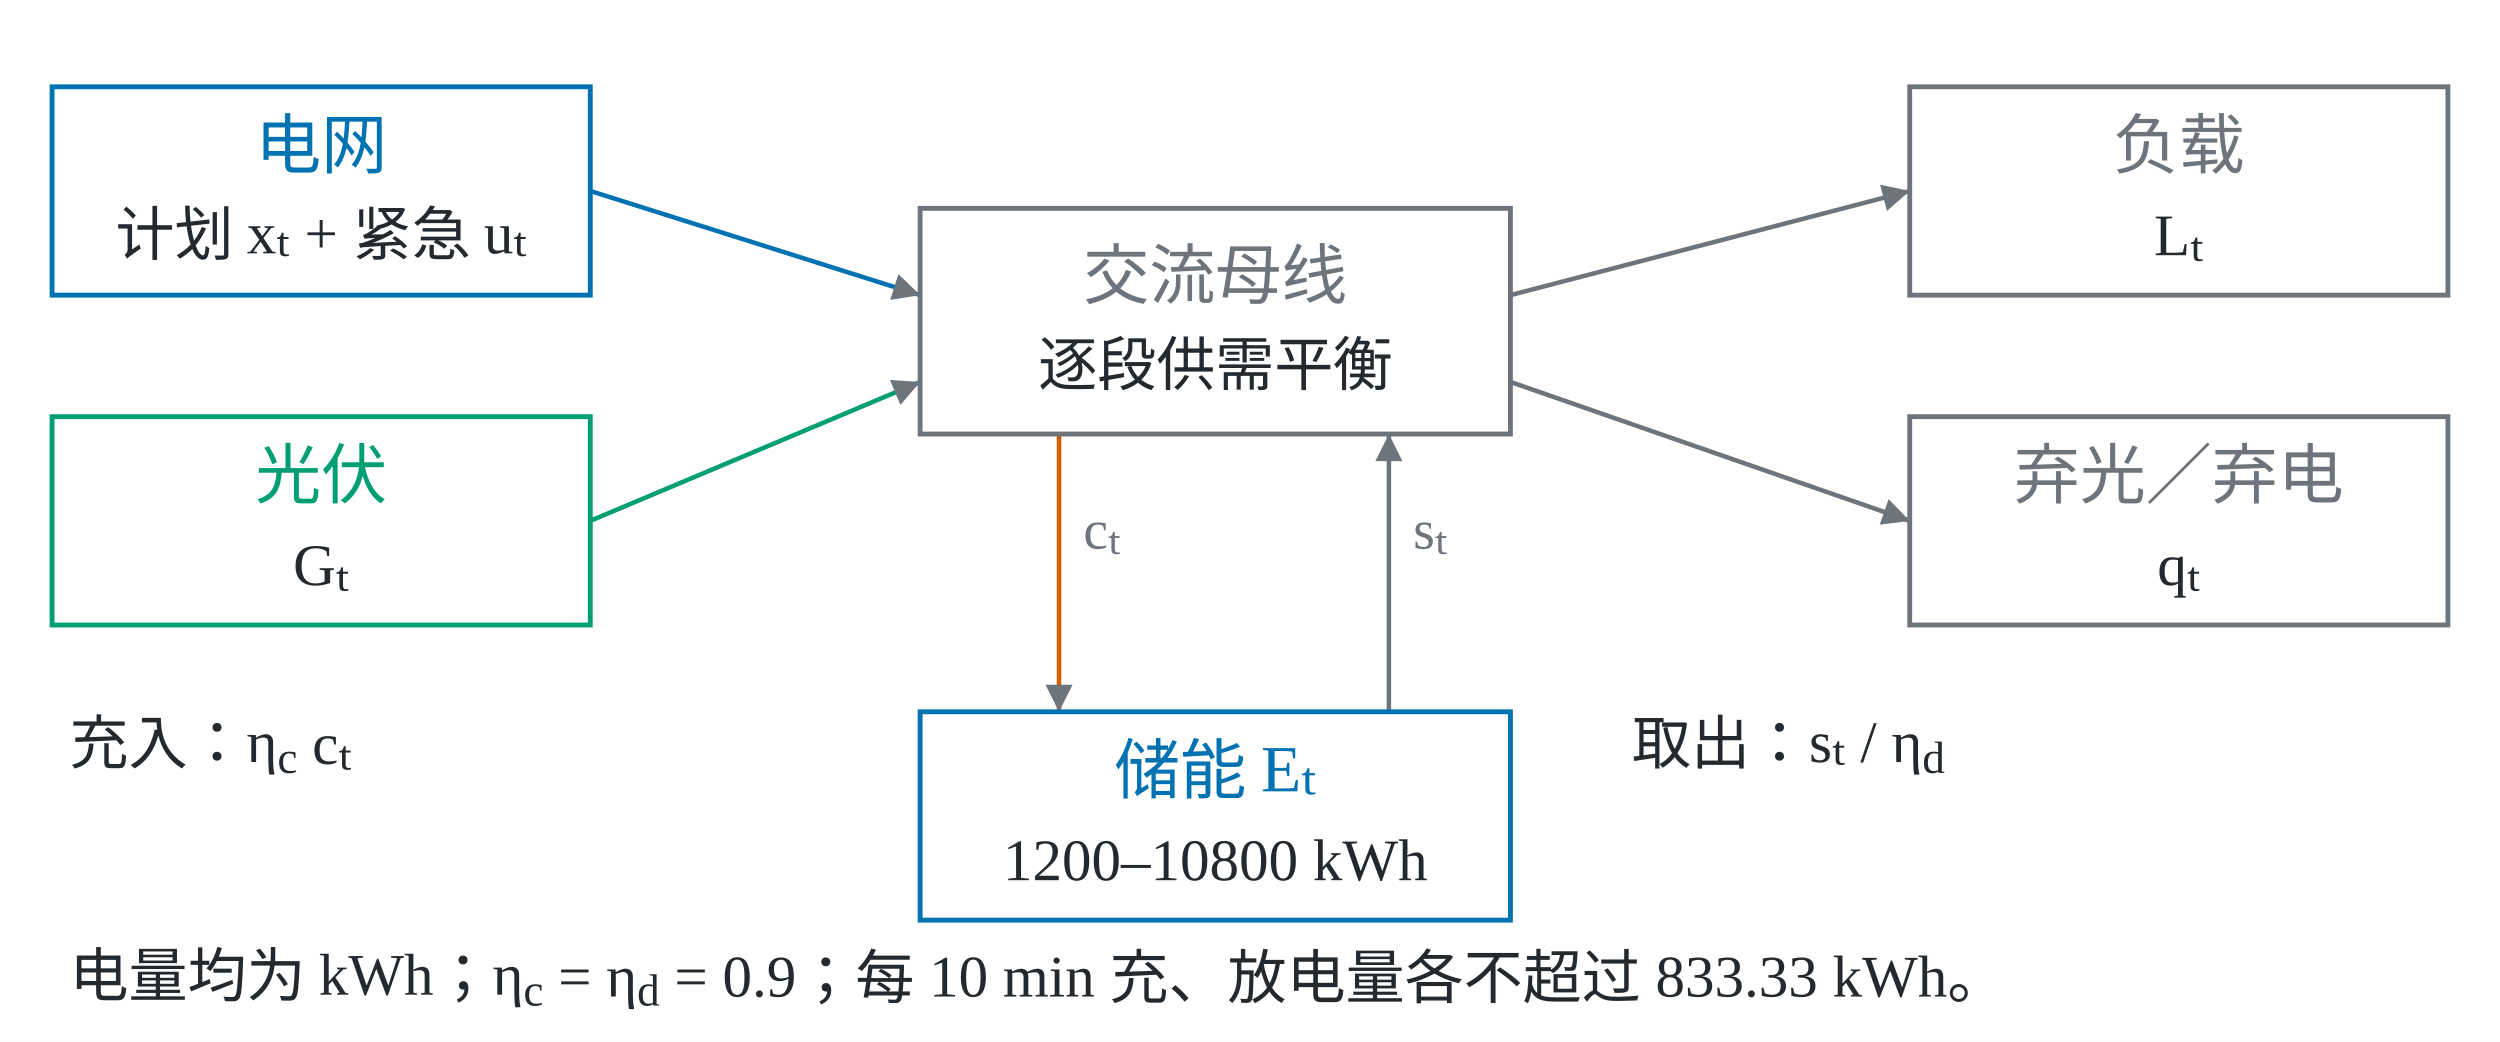
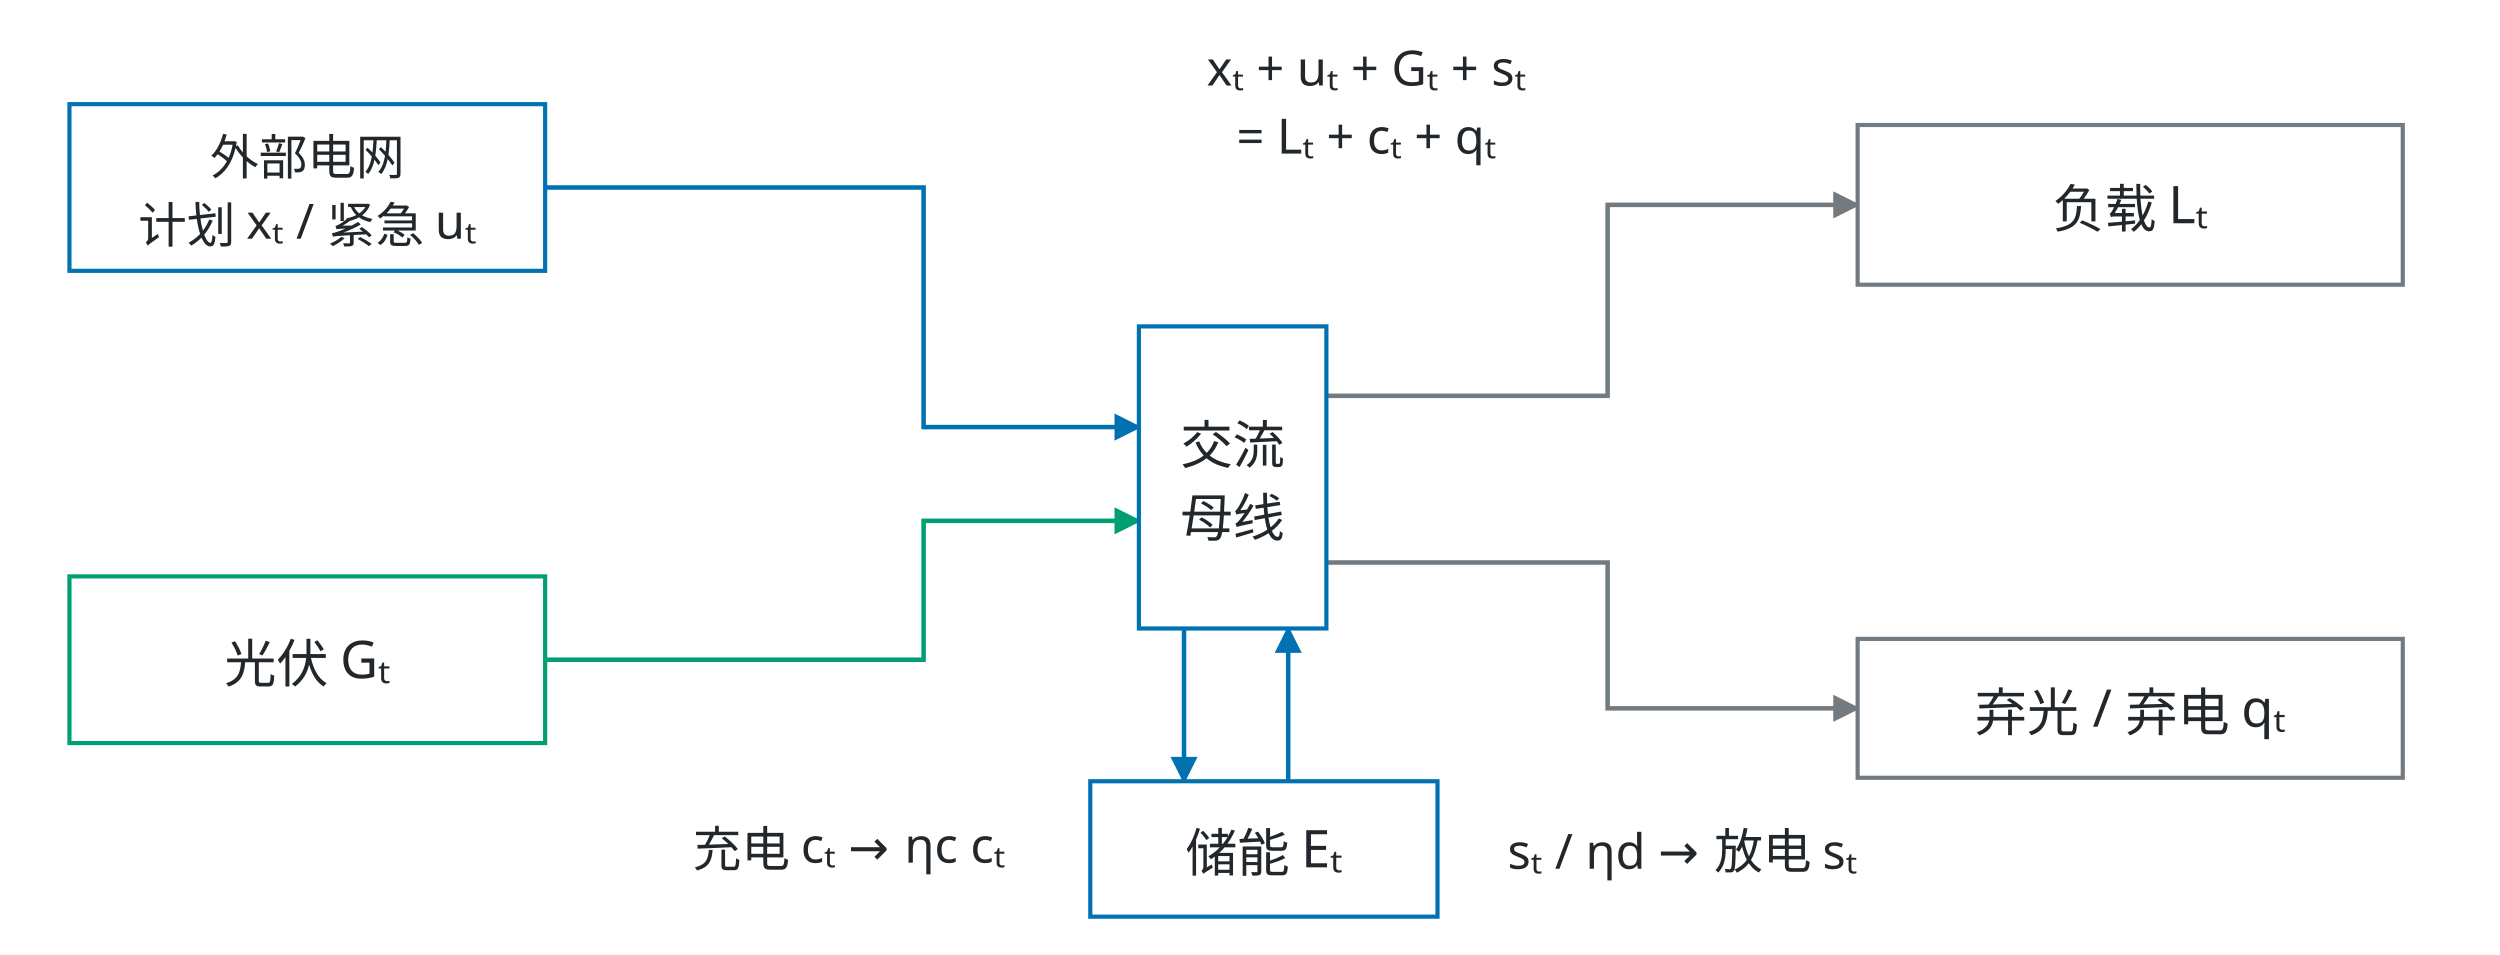
- <svg xmlns="http://www.w3.org/2000/svg" width="720" height="300" viewBox="0 0 720 300">
+ <svg xmlns="http://www.w3.org/2000/svg" width="720" height="275" viewBox="0 0 720 275">
  <defs>
-     <marker id="arrow" markerWidth="7" markerHeight="7" refX="6" refY="3" orient="auto">
-       <path d="M0,0 L6,3 L0,6" fill="#6E747B" />
+     <marker id="arr" viewBox="0 0 10 10" refX="9" refY="5" markerWidth="6" markerHeight="6" orient="auto-start-reverse">
+       <path d="M0 0 L10 5 L0 10 Z" fill="context-stroke" />
    </marker>
  </defs>
-   <rect width="720" height="100%" fill="white" />
-   <path d="M170,55 L265,85" stroke="#0072B2" stroke-width="1.3" fill="none" marker-end="url(#arrow)" />
-   <path d="M170,150 L265,110" stroke="#009E73" stroke-width="1.3" fill="none" marker-end="url(#arrow)" />
-   <path d="M435,85 L550,55" stroke="#6E747B" stroke-width="1.3" fill="none" marker-end="url(#arrow)" />
-   <path d="M435,110 L550,150" stroke="#6E747B" stroke-width="1.3" fill="none" marker-end="url(#arrow)" />
-   <path d="M305,125 L305,205" stroke="#D55E00" stroke-width="1.3" fill="none" marker-end="url(#arrow)" />
-   <text x="312.0" y="158.0" font-size="16" fill="#6E747B">cₜ</text>
-   <path d="M400,205 L400,125" stroke="#6E747B" stroke-width="1.3" fill="none" marker-end="url(#arrow)" />
-   <text x="407.0" y="158.0" font-size="16" fill="#6E747B">sₜ</text>
-   <rect x="15" y="25" width="155" height="60" fill="white" stroke="#0072B2" stroke-width="1.4" />
-   <text x="92.5" y="48.5" text-anchor="middle" fill="#0072B2" font-size="19">电网</text>
-   <text x="92.5" y="73.5" text-anchor="middle" fill="#24292E" font-size="17">计划 xₜ + 紧急 uₜ</text>
-   <rect x="15" y="120" width="155" height="60" fill="white" stroke="#009E73" stroke-width="1.4" />
-   <text x="92.5" y="143.5" text-anchor="middle" fill="#009E73" font-size="19">光伏</text>
-   <text x="92.5" y="168.5" text-anchor="middle" fill="#24292E" font-size="17">Gₜ</text>
-   <rect x="265" y="60" width="170" height="65" fill="white" stroke="#6E747B" stroke-width="1.4" />
-   <text x="350.0" y="86.0" text-anchor="middle" fill="#6E747B" font-size="19">交流母线</text>
-   <text x="350.0" y="111.0" text-anchor="middle" fill="#24292E" font-size="17">逐段供需平衡</text>
-   <rect x="550" y="25" width="155" height="60" fill="white" stroke="#6E747B" stroke-width="1.4" />
-   <text x="627.5" y="48.5" text-anchor="middle" fill="#6E747B" font-size="19">负载</text>
-   <text x="627.5" y="73.5" text-anchor="middle" fill="#24292E" font-size="17">Lₜ</text>
-   <rect x="550" y="120" width="155" height="60" fill="white" stroke="#6E747B" stroke-width="1.4" />
-   <text x="627.5" y="143.5" text-anchor="middle" fill="#6E747B" font-size="19">弃光／弃电</text>
-   <text x="627.5" y="168.5" text-anchor="middle" fill="#24292E" font-size="17">qₜ</text>
-   <rect x="265" y="205" width="170" height="60" fill="white" stroke="#0072B2" stroke-width="1.4" />
-   <text x="350.0" y="228.5" text-anchor="middle" fill="#0072B2" font-size="19">储能 Eₜ</text>
-   <text x="350.0" y="253.5" text-anchor="middle" fill="#24292E" font-size="17">1200–10800 kWh</text>
-   <text x="20" y="220" font-size="17" fill="#24292E">充入：η<tspan baseline-shift="sub" font-size="13">c</tspan> cₜ</text>
-   <text x="470" y="220" font-size="17" fill="#24292E">取出：sₜ / η<tspan baseline-shift="sub" font-size="13">d</tspan>
-   </text>
-   <text x="20" y="287" font-size="17" fill="#24292E">电量均为 kWh；η<tspan baseline-shift="sub" font-size="13">c</tspan> = η<tspan baseline-shift="sub" font-size="13">d</tspan> = 0.9；每 10 min 充、放电量各不超过 833.33 kWh。</text>
+   <rect width="100%" height="100%" fill="white" />
+   <polyline points="157,54 266,54 266,123 328,123" fill="none" stroke="#0072B2" stroke-width="1.3" marker-end="url(#arr)" />
+   <polyline points="157,190 266,190 266,150 328,150" fill="none" stroke="#009E73" stroke-width="1.3" marker-end="url(#arr)" />
+   <polyline points="382,114 463,114 463,59 535,59" fill="none" stroke="#737A80" stroke-width="1.3" marker-end="url(#arr)" />
+   <polyline points="382,162 463,162 463,204 535,204" fill="none" stroke="#737A80" stroke-width="1.3" marker-end="url(#arr)" />
+   <polyline points="341,181 341,225" fill="none" stroke="#0072B2" stroke-width="1.3" marker-end="url(#arr)" />
+   <polyline points="371,225 371,181" fill="none" stroke="#0072B2" stroke-width="1.3" marker-end="url(#arr)" />
+   <rect x="20" y="30" width="137" height="48" fill="white" stroke="#0072B2" stroke-width="1.2" />
+   <text x="88.5" y="44.2" text-anchor="middle" dominant-baseline="central" font-family="Microsoft YaHei" font-size="14" fill="#22272B">外部电网</text>
+   <text x="88.5" y="63.8" text-anchor="middle" dominant-baseline="central" font-family="Microsoft YaHei" font-size="14" fill="#22272B">计划 xₜ / 紧急 uₜ</text>
+   <rect x="20" y="166" width="137" height="48" fill="white" stroke="#009E73" stroke-width="1.2" />
+   <text x="88.5" y="190.0" text-anchor="middle" dominant-baseline="central" font-family="Microsoft YaHei" font-size="15" fill="#22272B">光伏 Gₜ</text>
+   <rect x="328" y="94" width="54" height="87" fill="white" stroke="#0072B2" stroke-width="1.2" />
+   <text x="355.0" y="127.0" text-anchor="middle" dominant-baseline="central" font-family="Microsoft YaHei" font-size="15" fill="#22272B">交流</text>
+   <text x="355.0" y="148.0" text-anchor="middle" dominant-baseline="central" font-family="Microsoft YaHei" font-size="15" fill="#22272B">母线</text>
+   <rect x="535" y="36" width="157" height="46" fill="white" stroke="#737A80" stroke-width="1.2" />
+   <text x="613.5" y="59.0" text-anchor="middle" dominant-baseline="central" font-family="Microsoft YaHei" font-size="15" fill="#22272B">负载 Lₜ</text>
+   <rect x="535" y="184" width="157" height="40" fill="white" stroke="#737A80" stroke-width="1.2" />
+   <text x="613.5" y="204.0" text-anchor="middle" dominant-baseline="central" font-family="Microsoft YaHei" font-size="15" fill="#22272B">弃光 / 弃电 qₜ</text>
+   <rect x="314" y="225" width="100" height="39" fill="white" stroke="#0072B2" stroke-width="1.2" />
+   <text x="364.0" y="244.5" text-anchor="middle" dominant-baseline="central" font-family="Microsoft YaHei" font-size="15" fill="#22272B">储能 Eₜ</text>
+   <text x="244.5" y="243.5" text-anchor="middle" dominant-baseline="central" font-family="Microsoft YaHei" font-size="14" fill="#22272B">充电 cₜ → ηc cₜ</text>
+   <text x="484.5" y="243.5" text-anchor="middle" dominant-baseline="central" font-family="Microsoft YaHei" font-size="14" fill="#22272B">sₜ / ηd → 放电 sₜ</text>
+   <text x="393.5" y="19.2" text-anchor="middle" dominant-baseline="central" font-family="Microsoft YaHei" font-size="14" fill="#22272B">xₜ + uₜ + Gₜ + sₜ</text>
+   <text x="393.5" y="38.8" text-anchor="middle" dominant-baseline="central" font-family="Microsoft YaHei" font-size="14" fill="#22272B">= Lₜ + cₜ + qₜ</text>
</svg>
